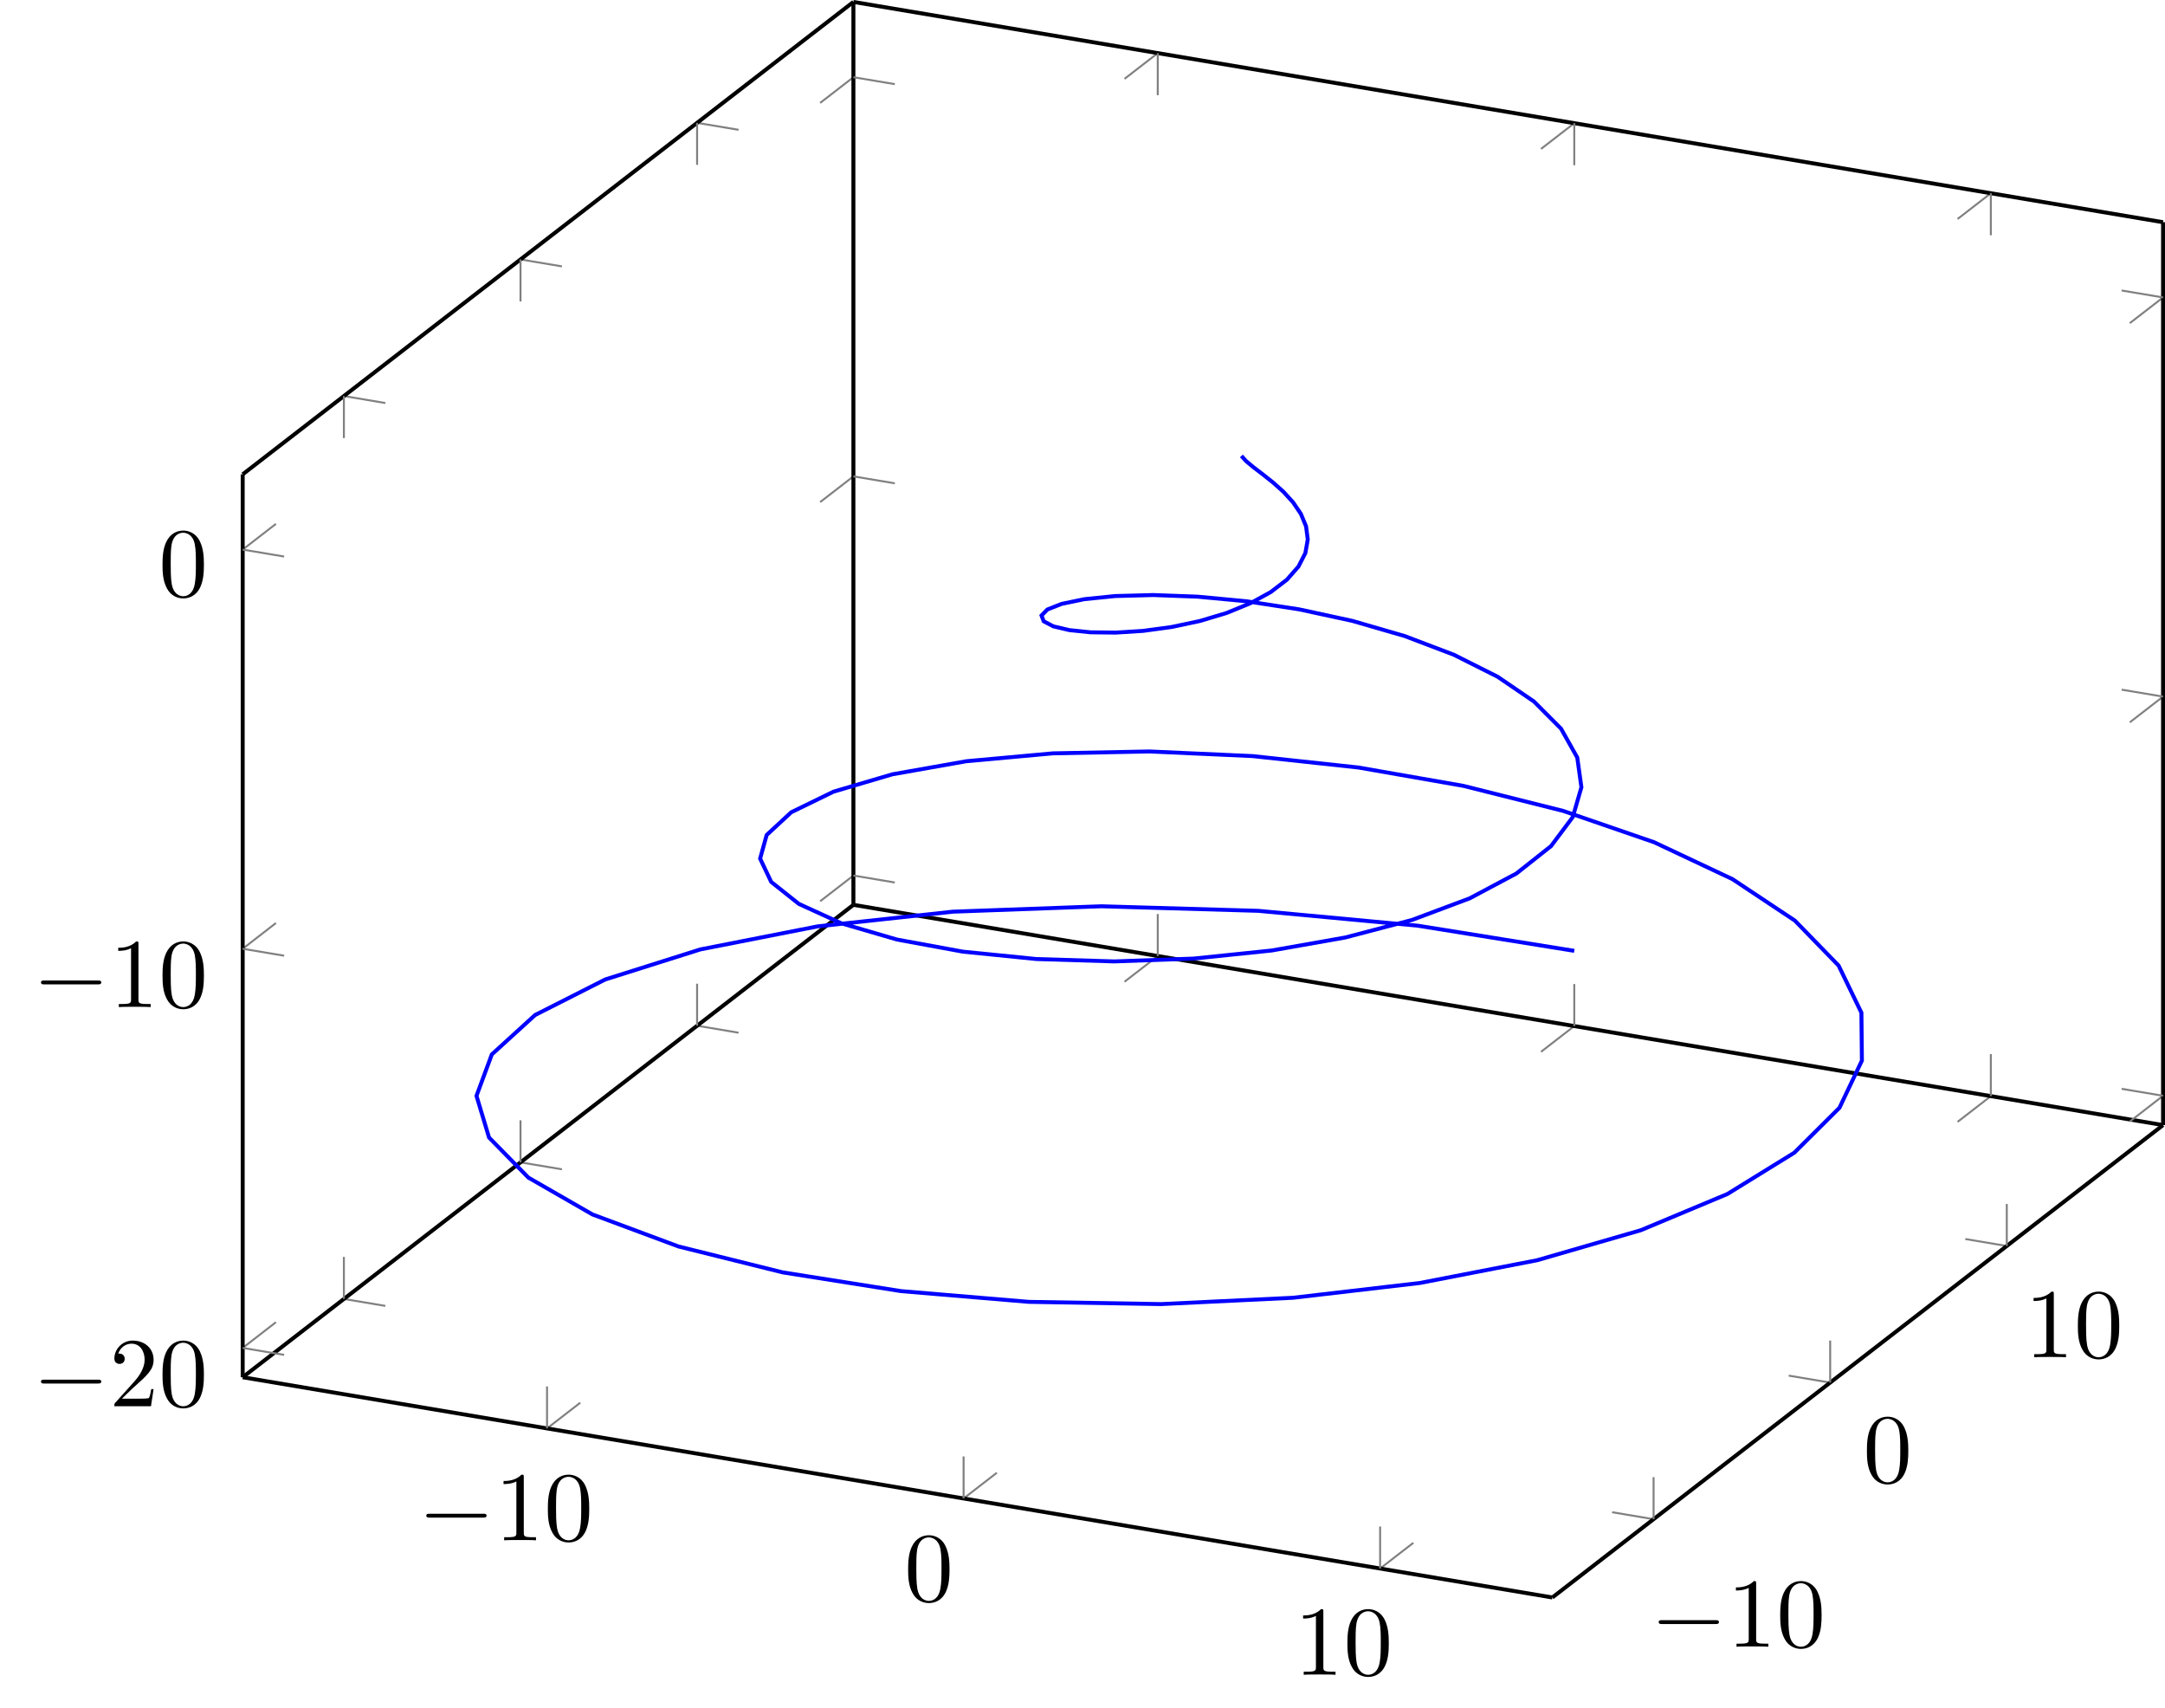
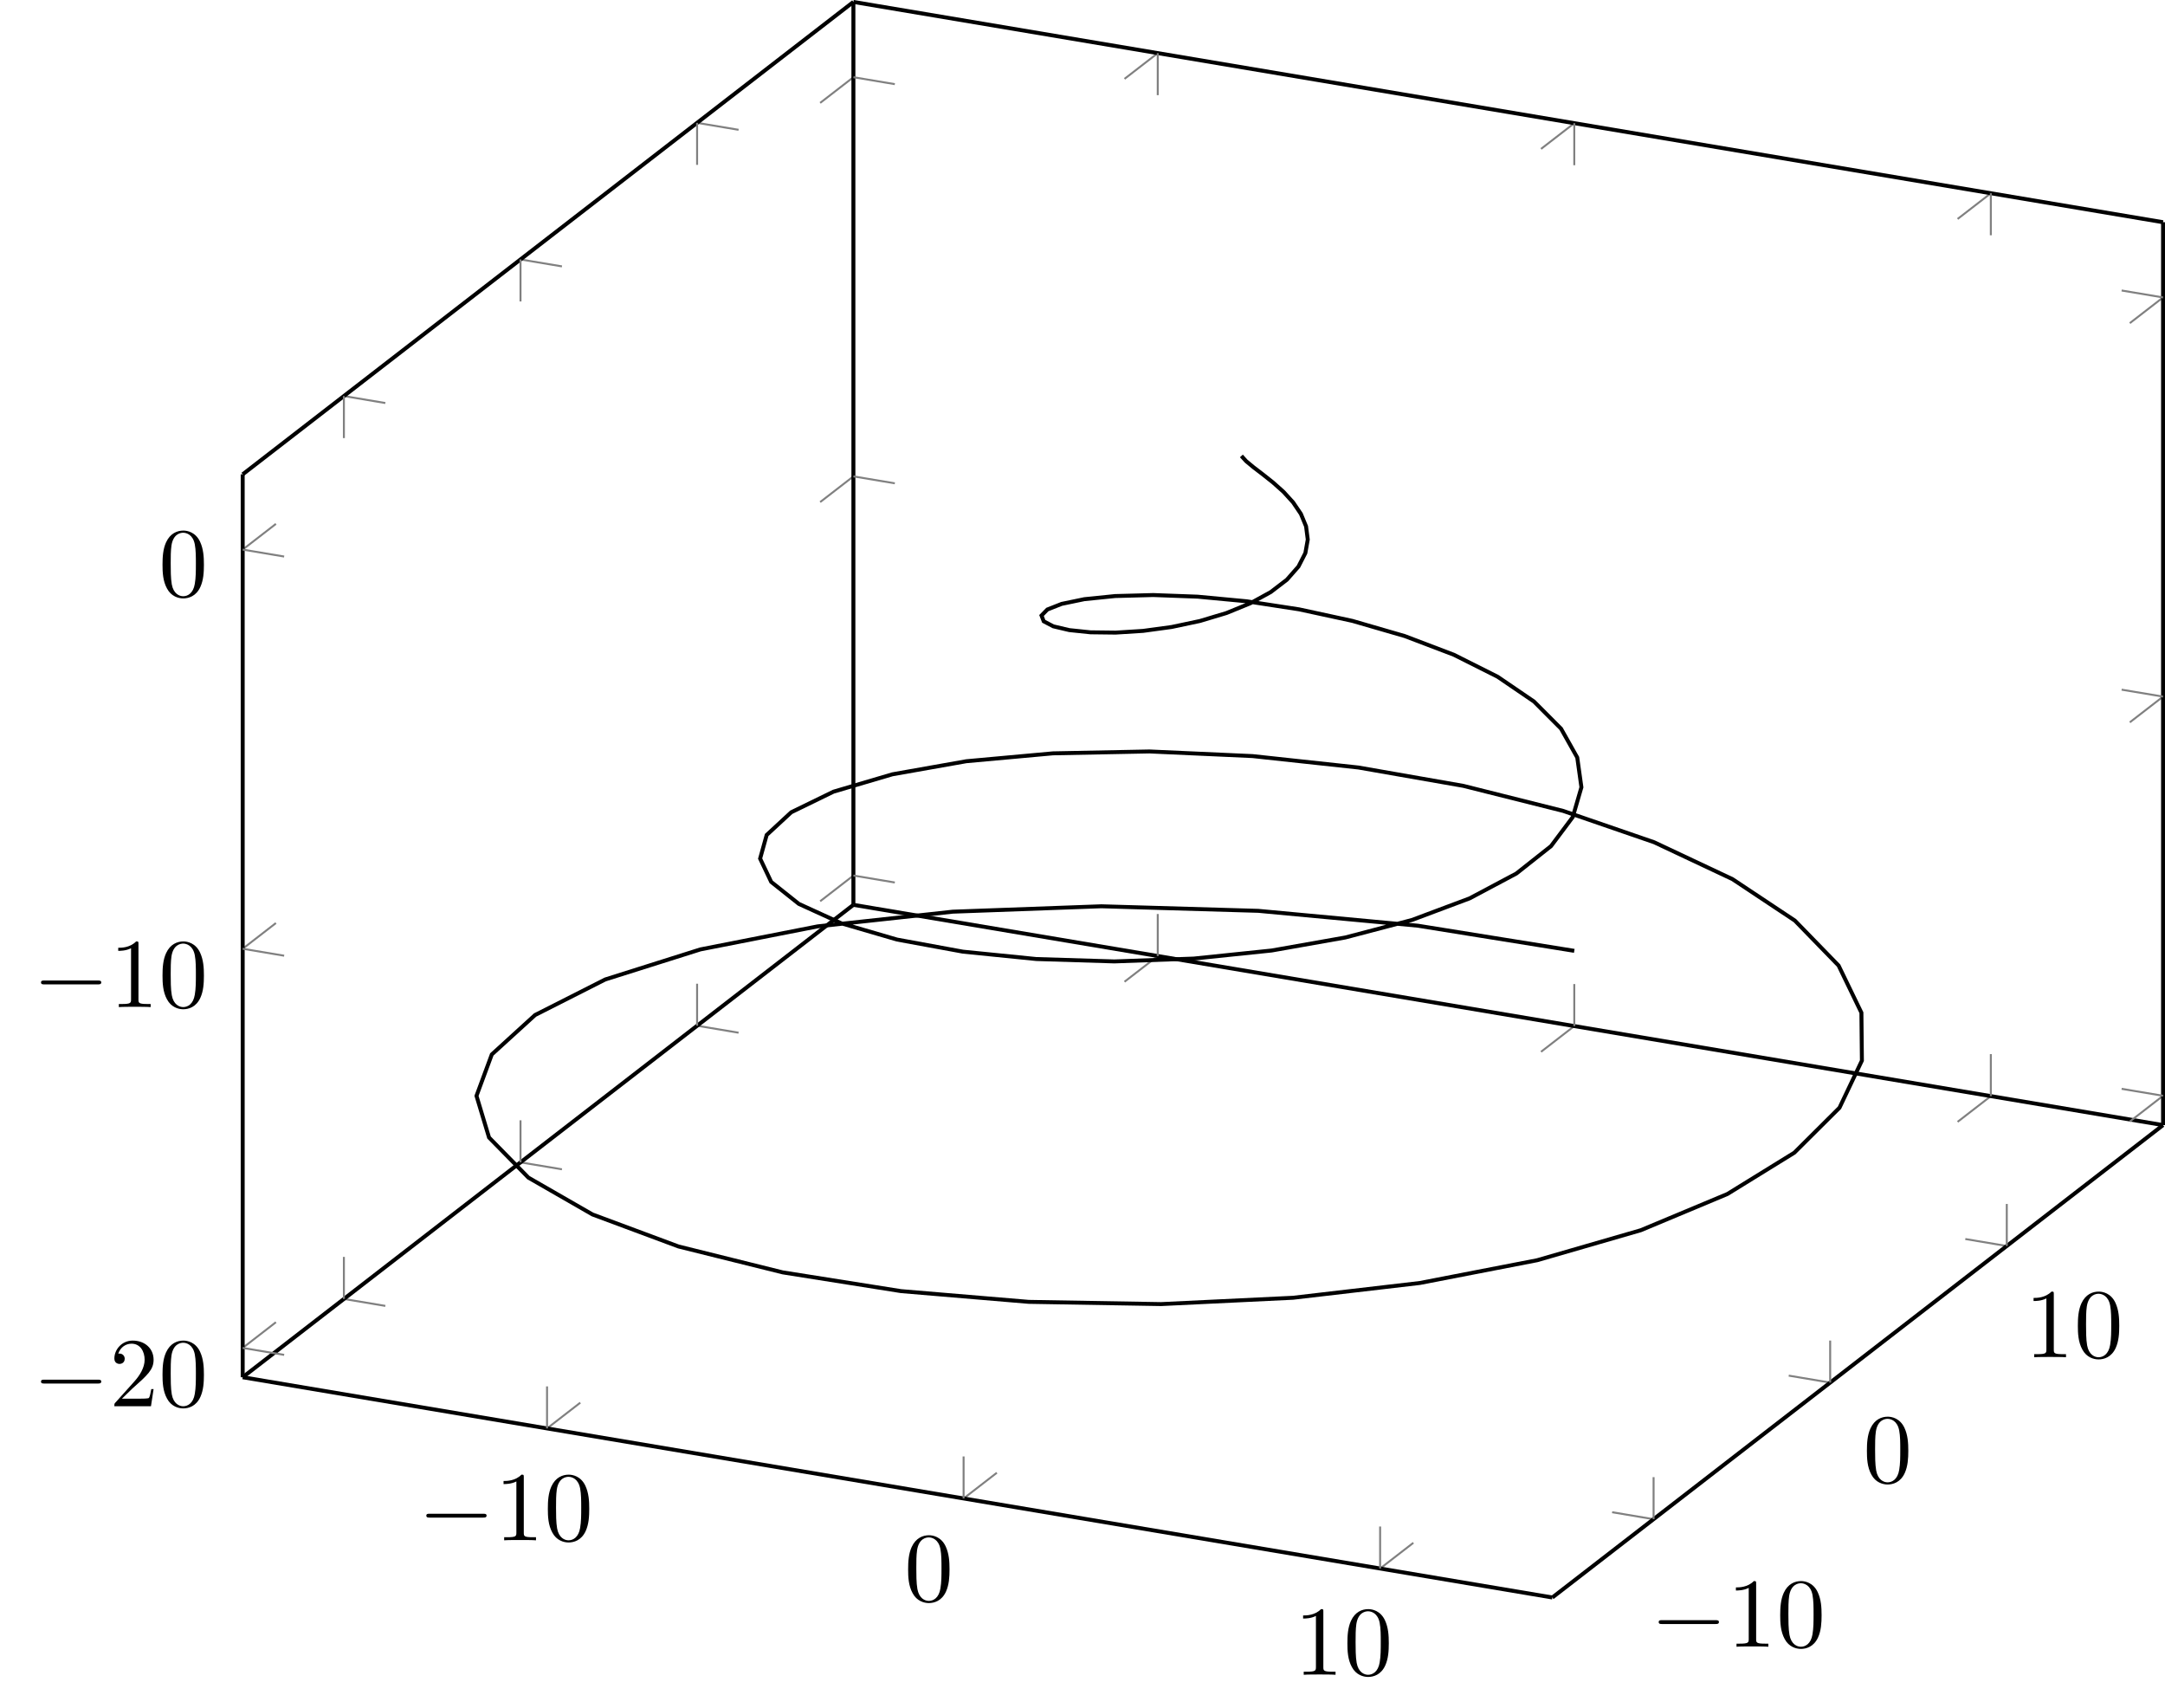
<svg xmlns="http://www.w3.org/2000/svg" xmlns:xlink="http://www.w3.org/1999/xlink" width="219.017pt" height="172.721pt" viewBox="0 0 219.017 172.721" version="1.1">
  <defs>
    <g>
      <symbol overflow="visible" id="glyph0-0">
        <path style="stroke:none;" d="" />
      </symbol>
      <symbol overflow="visible" id="glyph0-1">
        <path style="stroke:none;" d="M 6.562 -2.297 C 6.734 -2.297 6.922 -2.297 6.922 -2.5 C 6.922 -2.688 6.734 -2.688 6.562 -2.688 L 1.172 -2.688 C 1 -2.688 0.828 -2.688 0.828 -2.5 C 0.828 -2.297 1 -2.297 1.172 -2.297 Z M 6.562 -2.297 " />
      </symbol>
      <symbol overflow="visible" id="glyph1-0">
        <path style="stroke:none;" d="" />
      </symbol>
      <symbol overflow="visible" id="glyph1-1">
        <path style="stroke:none;" d="M 2.938 -6.375 C 2.938 -6.625 2.938 -6.641 2.703 -6.641 C 2.078 -6 1.203 -6 0.891 -6 L 0.891 -5.688 C 1.094 -5.688 1.672 -5.688 2.188 -5.953 L 2.188 -0.781 C 2.188 -0.422 2.156 -0.312 1.266 -0.312 L 0.953 -0.312 L 0.953 0 C 1.297 -0.031 2.156 -0.031 2.562 -0.031 C 2.953 -0.031 3.828 -0.031 4.172 0 L 4.172 -0.312 L 3.859 -0.312 C 2.953 -0.312 2.938 -0.422 2.938 -0.781 Z M 2.938 -6.375 " />
      </symbol>
      <symbol overflow="visible" id="glyph1-2">
        <path style="stroke:none;" d="M 4.578 -3.188 C 4.578 -3.984 4.531 -4.781 4.188 -5.516 C 3.734 -6.484 2.906 -6.641 2.5 -6.641 C 1.891 -6.641 1.172 -6.375 0.75 -5.453 C 0.438 -4.766 0.391 -3.984 0.391 -3.188 C 0.391 -2.438 0.422 -1.547 0.844 -0.781 C 1.266 0.016 2 0.219 2.484 0.219 C 3.016 0.219 3.781 0.016 4.219 -0.938 C 4.531 -1.625 4.578 -2.406 4.578 -3.188 Z M 2.484 0 C 2.094 0 1.5 -0.25 1.328 -1.203 C 1.219 -1.797 1.219 -2.719 1.219 -3.312 C 1.219 -3.953 1.219 -4.609 1.297 -5.141 C 1.484 -6.328 2.234 -6.422 2.484 -6.422 C 2.812 -6.422 3.469 -6.234 3.656 -5.25 C 3.766 -4.688 3.766 -3.938 3.766 -3.312 C 3.766 -2.562 3.766 -1.891 3.656 -1.25 C 3.5 -0.297 2.938 0 2.484 0 Z M 2.484 0 " />
      </symbol>
      <symbol overflow="visible" id="glyph1-3">
        <path style="stroke:none;" d="M 1.266 -0.766 L 2.328 -1.797 C 3.875 -3.172 4.469 -3.703 4.469 -4.703 C 4.469 -5.844 3.578 -6.641 2.359 -6.641 C 1.234 -6.641 0.5 -5.719 0.5 -4.828 C 0.5 -4.281 1 -4.281 1.031 -4.281 C 1.203 -4.281 1.547 -4.391 1.547 -4.812 C 1.547 -5.062 1.359 -5.328 1.016 -5.328 C 0.938 -5.328 0.922 -5.328 0.891 -5.312 C 1.109 -5.969 1.656 -6.328 2.234 -6.328 C 3.141 -6.328 3.562 -5.516 3.562 -4.703 C 3.562 -3.906 3.078 -3.125 2.516 -2.5 L 0.609 -0.375 C 0.5 -0.266 0.5 -0.234 0.5 0 L 4.203 0 L 4.469 -1.734 L 4.234 -1.734 C 4.172 -1.438 4.109 -1 4 -0.844 C 3.938 -0.766 3.281 -0.766 3.062 -0.766 Z M 1.266 -0.766 " />
      </symbol>
    </g>
    <clipPath id="clip1">
      <path d="M 80 85 L 219.016 85 L 219.016 120 L 80 120 Z M 80 85 " />
    </clipPath>
    <clipPath id="clip2">
      <path d="M 151 108 L 219.016 108 L 219.016 168 L 151 168 Z M 151 108 " />
    </clipPath>
    <clipPath id="clip3">
      <path d="M 80 0 L 219.016 0 L 219.016 29 L 80 29 Z M 80 0 " />
    </clipPath>
    <clipPath id="clip4">
      <path d="M 212 27 L 219.016 27 L 219.016 117 L 212 117 Z M 212 27 " />
    </clipPath>
    <clipPath id="clip5">
      <path d="M 218 22 L 219.016 22 L 219.016 114 L 218 114 Z M 218 22 " />
    </clipPath>
    <clipPath id="clip6">
      <path d="M 83 4 L 219.016 4 L 219.016 114 L 83 114 Z M 83 4 " />
    </clipPath>
    <clipPath id="clip7">
      <path d="M 42 40 L 194 40 L 194 138 L 42 138 Z M 42 40 " />
    </clipPath>
    <clipPath id="clip8">
      <path d="M 218.82 113.801 L 218.82 22.477 L 86.332 0.195 L 24.551 47.977 L 24.551 139.305 L 157.039 161.582 Z M 218.82 113.801 " />
    </clipPath>
  </defs>
  <g id="surface1">
    <path style="fill:none;stroke-width:0.199;stroke-linecap:butt;stroke-linejoin:miter;stroke:rgb(50%,50%,50%);stroke-opacity:1;stroke-miterlimit:10;" d="M 30.789 -12.786 L 34.152 -10.185 M 72.929 -19.872 L 76.293 -17.271 M 115.066 -26.958 L 118.429 -24.357 M 92.57 34.991 L 89.207 32.393 M 134.707 27.909 L 131.344 25.307 M 176.847 20.823 L 173.484 18.221 " transform="matrix(1,0,0,-1,24.551,131.694)" />
    <path style="fill:none;stroke-width:0.199;stroke-linecap:butt;stroke-linejoin:miter;stroke:rgb(50%,50%,50%);stroke-opacity:1;stroke-miterlimit:10;" d="M 10.238 0.307 L 14.433 -0.396 M 28.105 14.124 L 32.297 13.421 M 45.969 27.944 L 50.164 27.237 M 142.73 -21.97 L 138.535 -21.263 M 160.594 -8.154 L 156.402 -7.447 M 178.461 5.663 L 174.265 6.37 " transform="matrix(1,0,0,-1,24.551,131.694)" />
    <path style="fill:none;stroke-width:0.399;stroke-linecap:butt;stroke-linejoin:miter;stroke:rgb(0%,0%,0%);stroke-opacity:1;stroke-miterlimit:10;" d="M -0 -7.611 L 132.488 -29.888 " transform="matrix(1,0,0,-1,24.551,131.694)" />
    <g clip-path="url(#clip1)" clip-rule="nonzero">
      <path style="fill:none;stroke-width:0.399;stroke-linecap:butt;stroke-linejoin:miter;stroke:rgb(0%,0%,0%);stroke-opacity:1;stroke-miterlimit:10;" d="M 61.781 40.171 L 194.269 17.893 " transform="matrix(1,0,0,-1,24.551,131.694)" />
    </g>
    <path style="fill:none;stroke-width:0.399;stroke-linecap:butt;stroke-linejoin:miter;stroke:rgb(0%,0%,0%);stroke-opacity:1;stroke-miterlimit:10;" d="M -0 -7.611 L 61.781 40.171 " transform="matrix(1,0,0,-1,24.551,131.694)" />
    <g clip-path="url(#clip2)" clip-rule="nonzero">
      <path style="fill:none;stroke-width:0.399;stroke-linecap:butt;stroke-linejoin:miter;stroke:rgb(0%,0%,0%);stroke-opacity:1;stroke-miterlimit:10;" d="M 132.488 -29.888 L 194.269 17.893 " transform="matrix(1,0,0,-1,24.551,131.694)" />
    </g>
    <g style="fill:rgb(0%,0%,0%);fill-opacity:1;">
      <use xlink:href="#glyph0-1" x="42.301" y="155.799" />
    </g>
    <g style="fill:rgb(0%,0%,0%);fill-opacity:1;">
      <use xlink:href="#glyph1-1" x="50.05" y="155.799" />
      <use xlink:href="#glyph1-2" x="55.031" y="155.799" />
    </g>
    <g style="fill:rgb(0%,0%,0%);fill-opacity:1;">
      <use xlink:href="#glyph1-2" x="91.478" y="161.928" />
    </g>
    <g style="fill:rgb(0%,0%,0%);fill-opacity:1;">
      <use xlink:href="#glyph1-1" x="130.935" y="169.4" />
      <use xlink:href="#glyph1-2" x="135.916" y="169.4" />
    </g>
    <g style="fill:rgb(0%,0%,0%);fill-opacity:1;">
      <use xlink:href="#glyph0-1" x="166.97" y="166.564" />
    </g>
    <g style="fill:rgb(0%,0%,0%);fill-opacity:1;">
      <use xlink:href="#glyph1-1" x="174.718" y="166.564" />
      <use xlink:href="#glyph1-2" x="179.699" y="166.564" />
    </g>
    <g style="fill:rgb(0%,0%,0%);fill-opacity:1;">
      <use xlink:href="#glyph1-2" x="188.47" y="149.935" />
    </g>
    <g style="fill:rgb(0%,0%,0%);fill-opacity:1;">
      <use xlink:href="#glyph1-1" x="204.83" y="137.283" />
      <use xlink:href="#glyph1-2" x="209.811" y="137.283" />
    </g>
    <path style="fill:none;stroke-width:0.199;stroke-linecap:butt;stroke-linejoin:miter;stroke:rgb(50%,50%,50%);stroke-opacity:1;stroke-miterlimit:10;" d="M 92.57 126.319 L 89.207 123.717 M 134.707 119.233 L 131.344 116.632 M 176.847 112.147 L 173.484 109.546 " transform="matrix(1,0,0,-1,24.551,131.694)" />
    <path style="fill:none;stroke-width:0.199;stroke-linecap:butt;stroke-linejoin:miter;stroke:rgb(50%,50%,50%);stroke-opacity:1;stroke-miterlimit:10;" d="M 10.238 91.635 L 14.433 90.928 M 28.105 105.452 L 32.297 104.749 M 45.969 119.268 L 50.164 118.565 " transform="matrix(1,0,0,-1,24.551,131.694)" />
    <g clip-path="url(#clip3)" clip-rule="nonzero">
      <path style="fill:none;stroke-width:0.399;stroke-linecap:butt;stroke-linejoin:miter;stroke:rgb(0%,0%,0%);stroke-opacity:1;stroke-miterlimit:10;" d="M 61.781 131.499 L 194.269 109.217 " transform="matrix(1,0,0,-1,24.551,131.694)" />
    </g>
    <path style="fill:none;stroke-width:0.399;stroke-linecap:butt;stroke-linejoin:miter;stroke:rgb(0%,0%,0%);stroke-opacity:1;stroke-miterlimit:10;" d="M -0 83.717 L 61.781 131.499 " transform="matrix(1,0,0,-1,24.551,131.694)" />
    <path style="fill:none;stroke-width:0.199;stroke-linecap:butt;stroke-linejoin:miter;stroke:rgb(50%,50%,50%);stroke-opacity:1;stroke-miterlimit:10;" d="M 10.238 0.307 L 10.238 4.561 M 28.105 14.124 L 28.105 18.378 M 45.969 27.944 L 45.969 32.194 M 10.238 91.635 L 10.238 87.382 M 28.105 105.452 L 28.105 101.202 M 45.969 119.268 L 45.969 115.018 " transform="matrix(1,0,0,-1,24.551,131.694)" />
    <path style="fill:none;stroke-width:0.199;stroke-linecap:butt;stroke-linejoin:miter;stroke:rgb(50%,50%,50%);stroke-opacity:1;stroke-miterlimit:10;" d="M -0 -4.646 L 3.363 -2.044 M -0 35.729 L 3.363 38.331 M -0 76.104 L 3.363 78.706 M 61.781 43.135 L 58.418 40.534 M 61.781 83.51 L 58.418 80.909 M 61.781 123.885 L 58.418 121.284 " transform="matrix(1,0,0,-1,24.551,131.694)" />
    <path style="fill:none;stroke-width:0.399;stroke-linecap:butt;stroke-linejoin:miter;stroke:rgb(0%,0%,0%);stroke-opacity:1;stroke-miterlimit:10;" d="M -0 -7.611 L -0 83.717 " transform="matrix(1,0,0,-1,24.551,131.694)" />
    <path style="fill:none;stroke-width:0.399;stroke-linecap:butt;stroke-linejoin:miter;stroke:rgb(0%,0%,0%);stroke-opacity:1;stroke-miterlimit:10;" d="M 61.781 40.171 L 61.781 131.499 " transform="matrix(1,0,0,-1,24.551,131.694)" />
    <g style="fill:rgb(0%,0%,0%);fill-opacity:1;">
      <use xlink:href="#glyph0-1" x="3.321" y="142.239" />
    </g>
    <g style="fill:rgb(0%,0%,0%);fill-opacity:1;">
      <use xlink:href="#glyph1-3" x="11.069" y="142.239" />
      <use xlink:href="#glyph1-2" x="16.05" y="142.239" />
    </g>
    <g style="fill:rgb(0%,0%,0%);fill-opacity:1;">
      <use xlink:href="#glyph0-1" x="3.321" y="101.865" />
    </g>
    <g style="fill:rgb(0%,0%,0%);fill-opacity:1;">
      <use xlink:href="#glyph1-1" x="11.069" y="101.865" />
      <use xlink:href="#glyph1-2" x="16.05" y="101.865" />
    </g>
    <g style="fill:rgb(0%,0%,0%);fill-opacity:1;">
      <use xlink:href="#glyph1-2" x="16.05" y="60.308" />
    </g>
    <path style="fill:none;stroke-width:0.199;stroke-linecap:butt;stroke-linejoin:miter;stroke:rgb(50%,50%,50%);stroke-opacity:1;stroke-miterlimit:10;" d="M 142.73 -21.97 L 142.73 -17.716 M 160.594 -8.154 L 160.594 -3.9 M 178.461 5.663 L 178.461 9.917 " transform="matrix(1,0,0,-1,24.551,131.694)" />
    <g clip-path="url(#clip4)" clip-rule="nonzero">
      <path style="fill:none;stroke-width:0.199;stroke-linecap:butt;stroke-linejoin:miter;stroke:rgb(50%,50%,50%);stroke-opacity:1;stroke-miterlimit:10;" d="M 194.269 20.858 L 190.906 18.256 M 194.269 61.233 L 190.906 58.632 M 194.269 101.608 L 190.906 99.007 " transform="matrix(1,0,0,-1,24.551,131.694)" />
    </g>
    <g clip-path="url(#clip5)" clip-rule="nonzero">
      <path style="fill:none;stroke-width:0.399;stroke-linecap:butt;stroke-linejoin:miter;stroke:rgb(0%,0%,0%);stroke-opacity:1;stroke-miterlimit:10;" d="M 194.269 17.893 L 194.269 109.217 " transform="matrix(1,0,0,-1,24.551,131.694)" />
    </g>
    <path style="fill:none;stroke-width:0.199;stroke-linecap:butt;stroke-linejoin:miter;stroke:rgb(50%,50%,50%);stroke-opacity:1;stroke-miterlimit:10;" d="M 30.789 -12.786 L 30.789 -8.536 M 72.929 -19.872 L 72.929 -15.622 M 115.066 -26.958 L 115.066 -22.708 " transform="matrix(1,0,0,-1,24.551,131.694)" />
    <path style="fill:none;stroke-width:0.199;stroke-linecap:butt;stroke-linejoin:miter;stroke:rgb(50%,50%,50%);stroke-opacity:1;stroke-miterlimit:10;" d="M -0 -4.646 L 4.195 -5.349 M -0 35.729 L 4.195 35.026 M -0 76.104 L 4.195 75.401 " transform="matrix(1,0,0,-1,24.551,131.694)" />
    <path style="fill:none;stroke-width:0.199;stroke-linecap:butt;stroke-linejoin:miter;stroke:rgb(50%,50%,50%);stroke-opacity:1;stroke-miterlimit:10;" d="M 92.57 34.991 L 92.57 39.245 M 134.707 27.909 L 134.707 32.159 M 176.847 20.823 L 176.847 25.073 M 92.57 126.319 L 92.57 122.069 M 134.707 119.233 L 134.707 114.983 M 176.847 112.147 L 176.847 107.897 " transform="matrix(1,0,0,-1,24.551,131.694)" />
    <g clip-path="url(#clip6)" clip-rule="nonzero">
      <path style="fill:none;stroke-width:0.199;stroke-linecap:butt;stroke-linejoin:miter;stroke:rgb(50%,50%,50%);stroke-opacity:1;stroke-miterlimit:10;" d="M 61.781 43.135 L 65.972 42.432 M 61.781 83.51 L 65.972 82.807 M 61.781 123.885 L 65.972 123.182 M 194.269 20.858 L 190.078 21.561 M 194.269 61.233 L 190.078 61.936 M 194.269 101.608 L 190.078 102.311 " transform="matrix(1,0,0,-1,24.551,131.694)" />
    </g>
    <g clip-path="url(#clip7)" clip-rule="nonzero">
      <g clip-path="url(#clip8)" clip-rule="nonzero">
-         <path style="fill:none;stroke-width:0.399;stroke-linecap:butt;stroke-linejoin:miter;stroke:rgb(0%,0%,100%);stroke-opacity:1;stroke-miterlimit:10;" d="M 101.031 85.577 L 101.519 85.042 L 102.261 84.428 L 103.191 83.717 L 104.23 82.893 L 105.289 81.948 L 106.258 80.885 L 107.051 79.714 L 107.574 78.452 L 107.746 77.12 L 107.504 75.757 L 106.804 74.389 L 105.636 73.061 L 104.004 71.811 L 101.945 70.678 L 99.527 69.69 L 96.836 68.882 L 93.98 68.276 L 91.09 67.882 L 88.304 67.706 L 85.765 67.737 L 83.621 67.96 L 82.004 68.342 L 81.035 68.85 L 80.812 69.436 L 81.402 70.042 L 82.847 70.612 L 85.144 71.089 L 88.258 71.405 L 92.117 71.507 L 96.605 71.342 L 101.578 70.874 L 106.863 70.061 L 112.258 68.893 L 117.551 67.358 L 122.523 65.467 L 126.949 63.245 L 130.629 60.737 L 133.367 57.991 L 135.008 55.073 L 135.429 52.065 L 134.554 49.049 L 132.355 46.112 L 128.851 43.342 L 124.121 40.827 L 118.293 38.643 L 111.547 36.87 L 104.101 35.553 L 96.215 34.737 L 88.179 34.448 L 80.289 34.69 L 72.859 35.436 L 66.195 36.659 L 60.578 38.296 L 56.261 40.268 L 53.465 42.491 L 52.344 44.85 L 53.008 47.237 L 55.492 49.534 L 59.761 51.616 L 65.722 53.374 L 73.203 54.698 L 81.969 55.495 L 91.734 55.686 L 102.16 55.217 L 112.875 54.061 L 123.484 52.206 L 133.586 49.671 L 142.785 46.503 L 150.707 42.772 L 157.023 38.577 L 161.445 34.03 L 163.754 29.26 L 163.804 24.417 L 161.535 19.647 L 156.965 15.1 L 150.199 10.924 L 141.437 7.26 L 130.953 4.225 L 119.09 1.924 L 106.258 0.428 L 92.906 -0.212 L 79.519 0.014 L 66.597 1.1 L 54.629 2.995 L 44.086 5.616 L 35.386 8.854 L 28.902 12.581 L 24.922 16.635 L 23.652 20.85 L 25.203 25.042 L 29.578 29.026 L 36.679 32.624 L 46.301 35.663 L 58.148 37.991 L 71.824 39.479 L 86.863 40.026 L 102.742 39.565 L 118.886 38.061 L 134.707 35.518 " transform="matrix(1,0,0,-1,24.551,131.694)" />
+         <path style="fill:none;stroke-width:0.399;stroke-linecap:butt;stroke-linejoin:miter;stroke:rgb(0%,0%,0%);stroke-opacity:1;stroke-miterlimit:10;" d="M 101.031 85.577 L 101.519 85.042 L 102.261 84.428 L 103.191 83.717 L 104.23 82.893 L 105.289 81.948 L 106.258 80.885 L 107.051 79.714 L 107.574 78.452 L 107.746 77.12 L 107.504 75.757 L 106.804 74.389 L 105.636 73.061 L 104.004 71.811 L 101.945 70.678 L 99.527 69.69 L 96.836 68.882 L 93.98 68.276 L 91.09 67.882 L 88.304 67.706 L 85.765 67.737 L 83.621 67.96 L 82.004 68.342 L 81.035 68.85 L 80.812 69.436 L 81.402 70.042 L 82.847 70.612 L 85.144 71.089 L 88.258 71.405 L 92.117 71.507 L 96.605 71.342 L 101.578 70.874 L 106.863 70.061 L 112.258 68.893 L 117.551 67.358 L 122.523 65.467 L 126.949 63.245 L 130.629 60.737 L 133.367 57.991 L 135.008 55.073 L 135.429 52.065 L 134.554 49.049 L 132.355 46.112 L 128.851 43.342 L 124.121 40.827 L 118.293 38.643 L 111.547 36.87 L 104.101 35.553 L 96.215 34.737 L 88.179 34.448 L 80.289 34.69 L 72.859 35.436 L 66.195 36.659 L 60.578 38.296 L 56.261 40.268 L 53.465 42.491 L 52.344 44.85 L 53.008 47.237 L 55.492 49.534 L 59.761 51.616 L 65.722 53.374 L 73.203 54.698 L 81.969 55.495 L 91.734 55.686 L 102.16 55.217 L 112.875 54.061 L 123.484 52.206 L 133.586 49.671 L 142.785 46.503 L 150.707 42.772 L 157.023 38.577 L 161.445 34.03 L 163.754 29.26 L 163.804 24.417 L 161.535 19.647 L 156.965 15.1 L 150.199 10.924 L 141.437 7.26 L 130.953 4.225 L 119.09 1.924 L 106.258 0.428 L 92.906 -0.212 L 79.519 0.014 L 66.597 1.1 L 54.629 2.995 L 44.086 5.616 L 35.386 8.854 L 28.902 12.581 L 24.922 16.635 L 23.652 20.85 L 25.203 25.042 L 29.578 29.026 L 36.679 32.624 L 46.301 35.663 L 58.148 37.991 L 71.824 39.479 L 86.863 40.026 L 102.742 39.565 L 118.886 38.061 L 134.707 35.518 " transform="matrix(1,0,0,-1,24.551,131.694)" />
      </g>
    </g>
  </g>
</svg>
